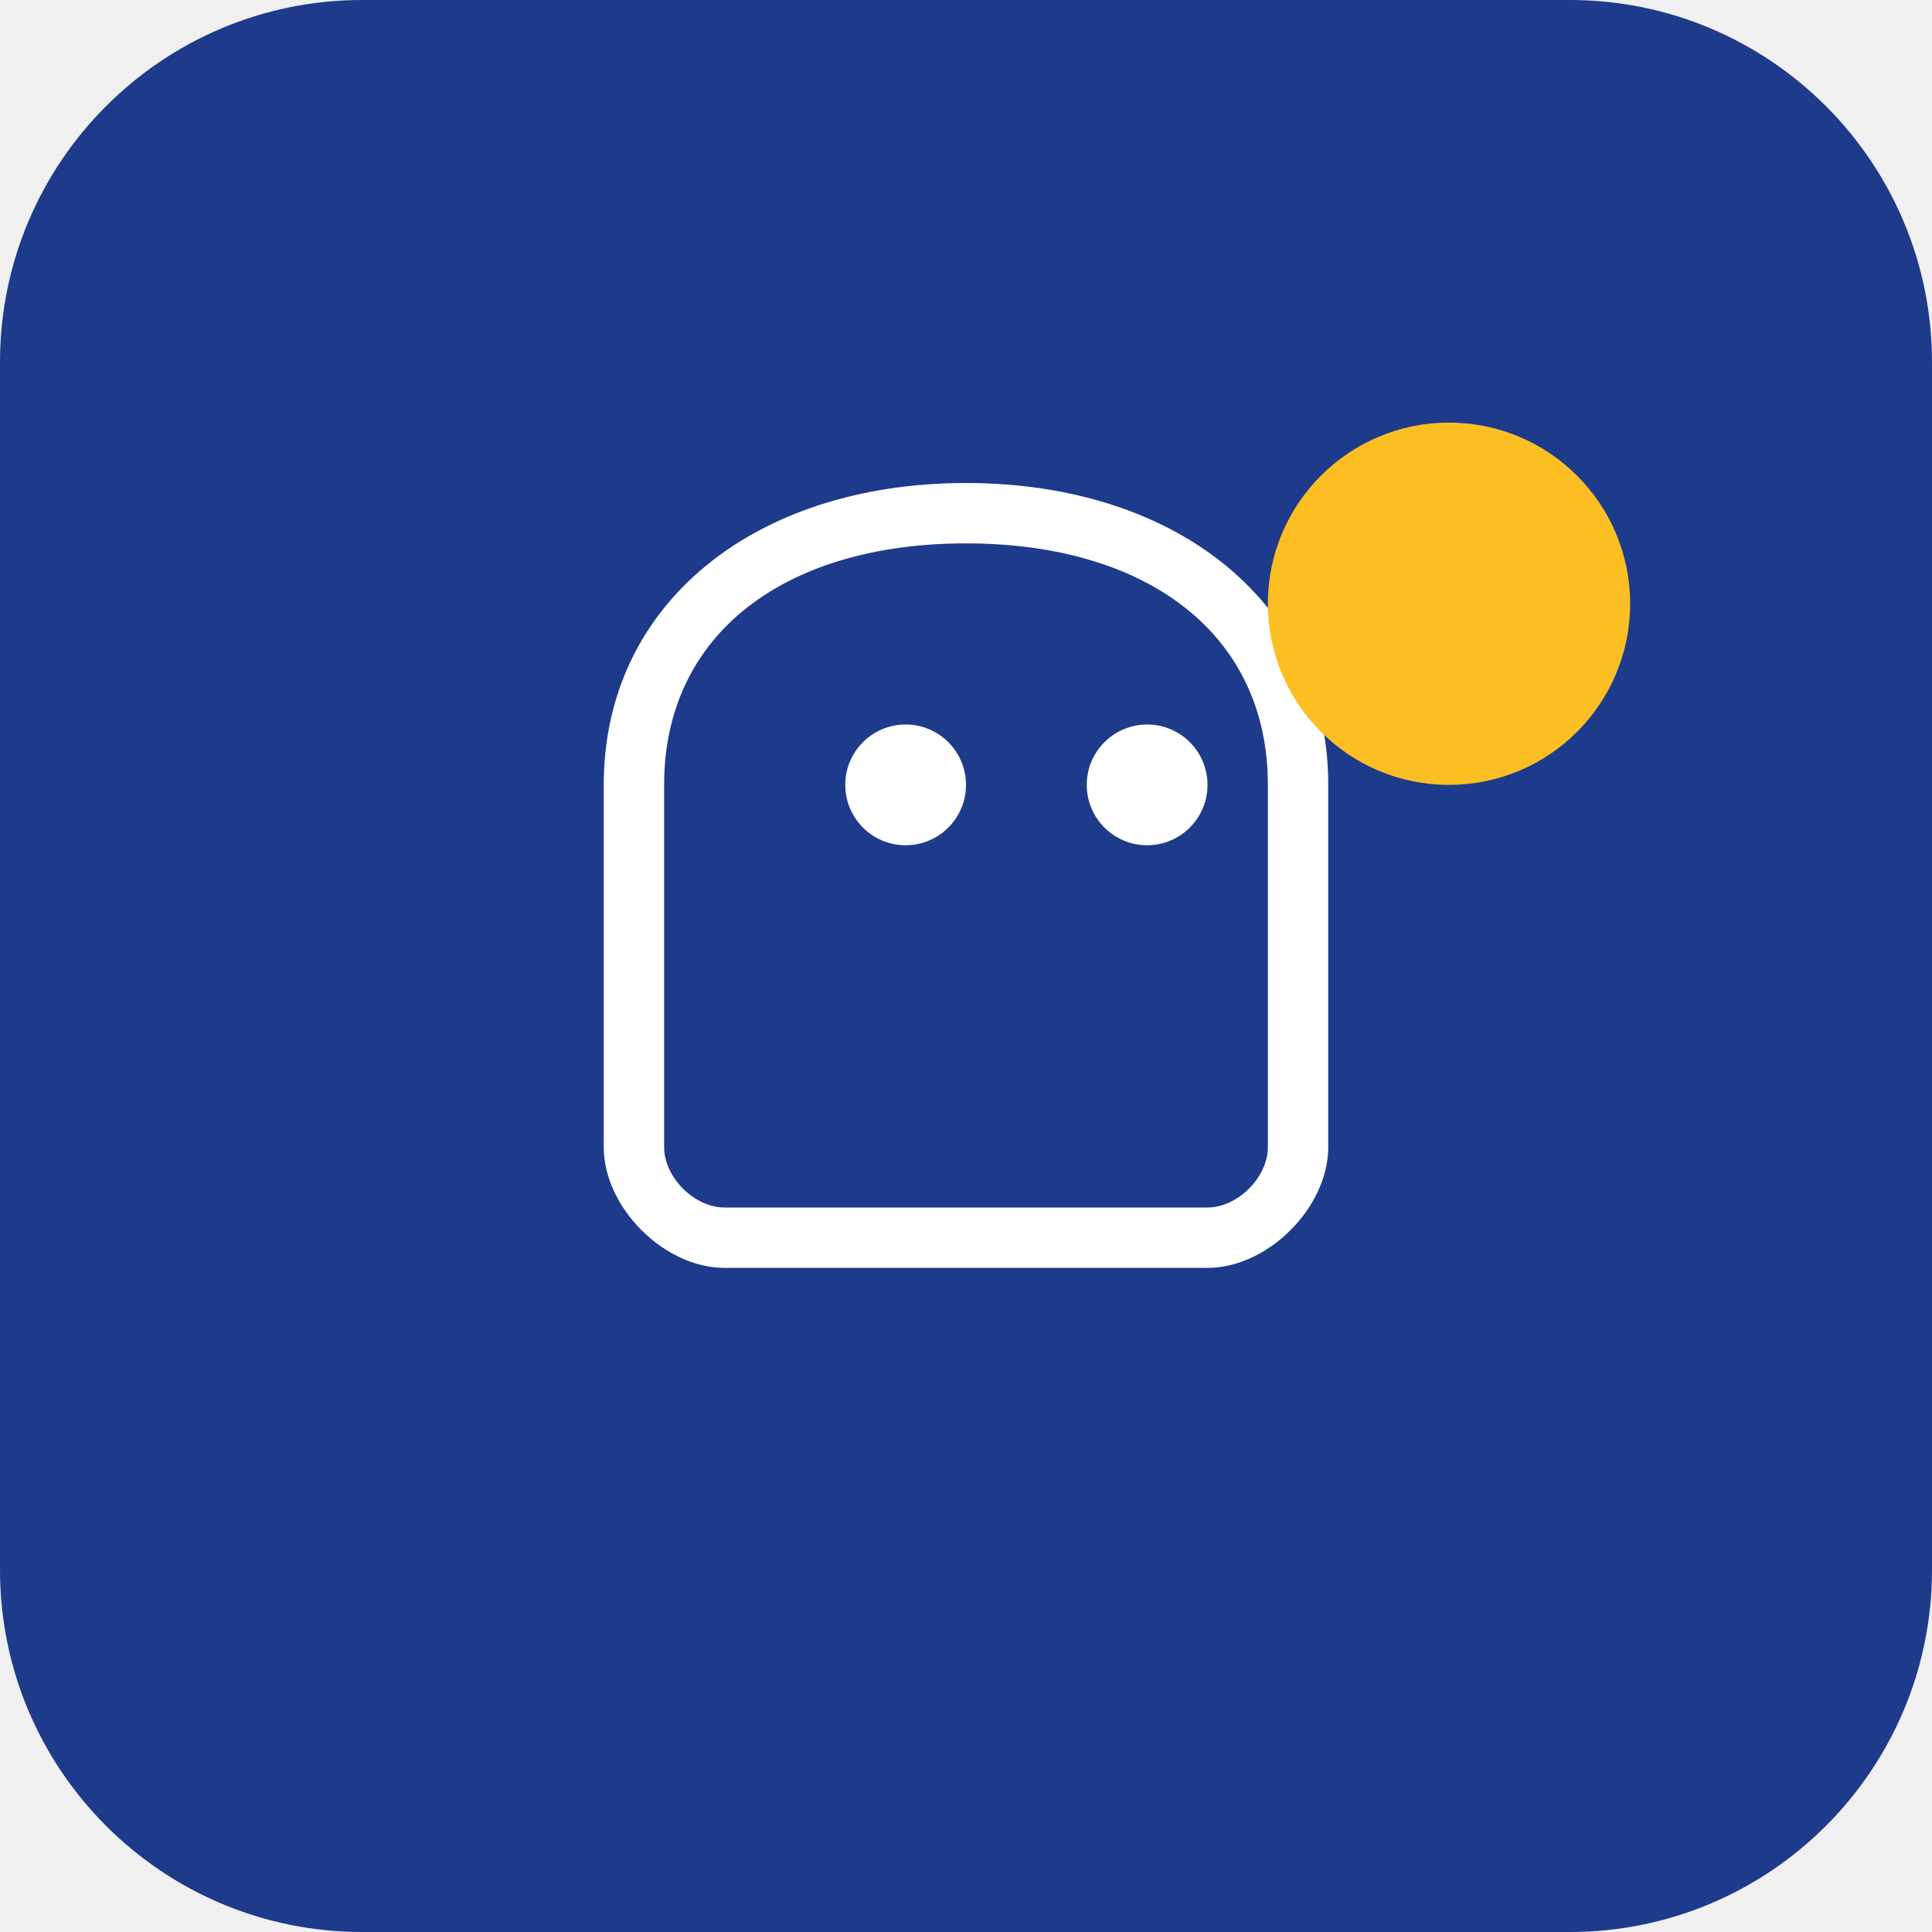
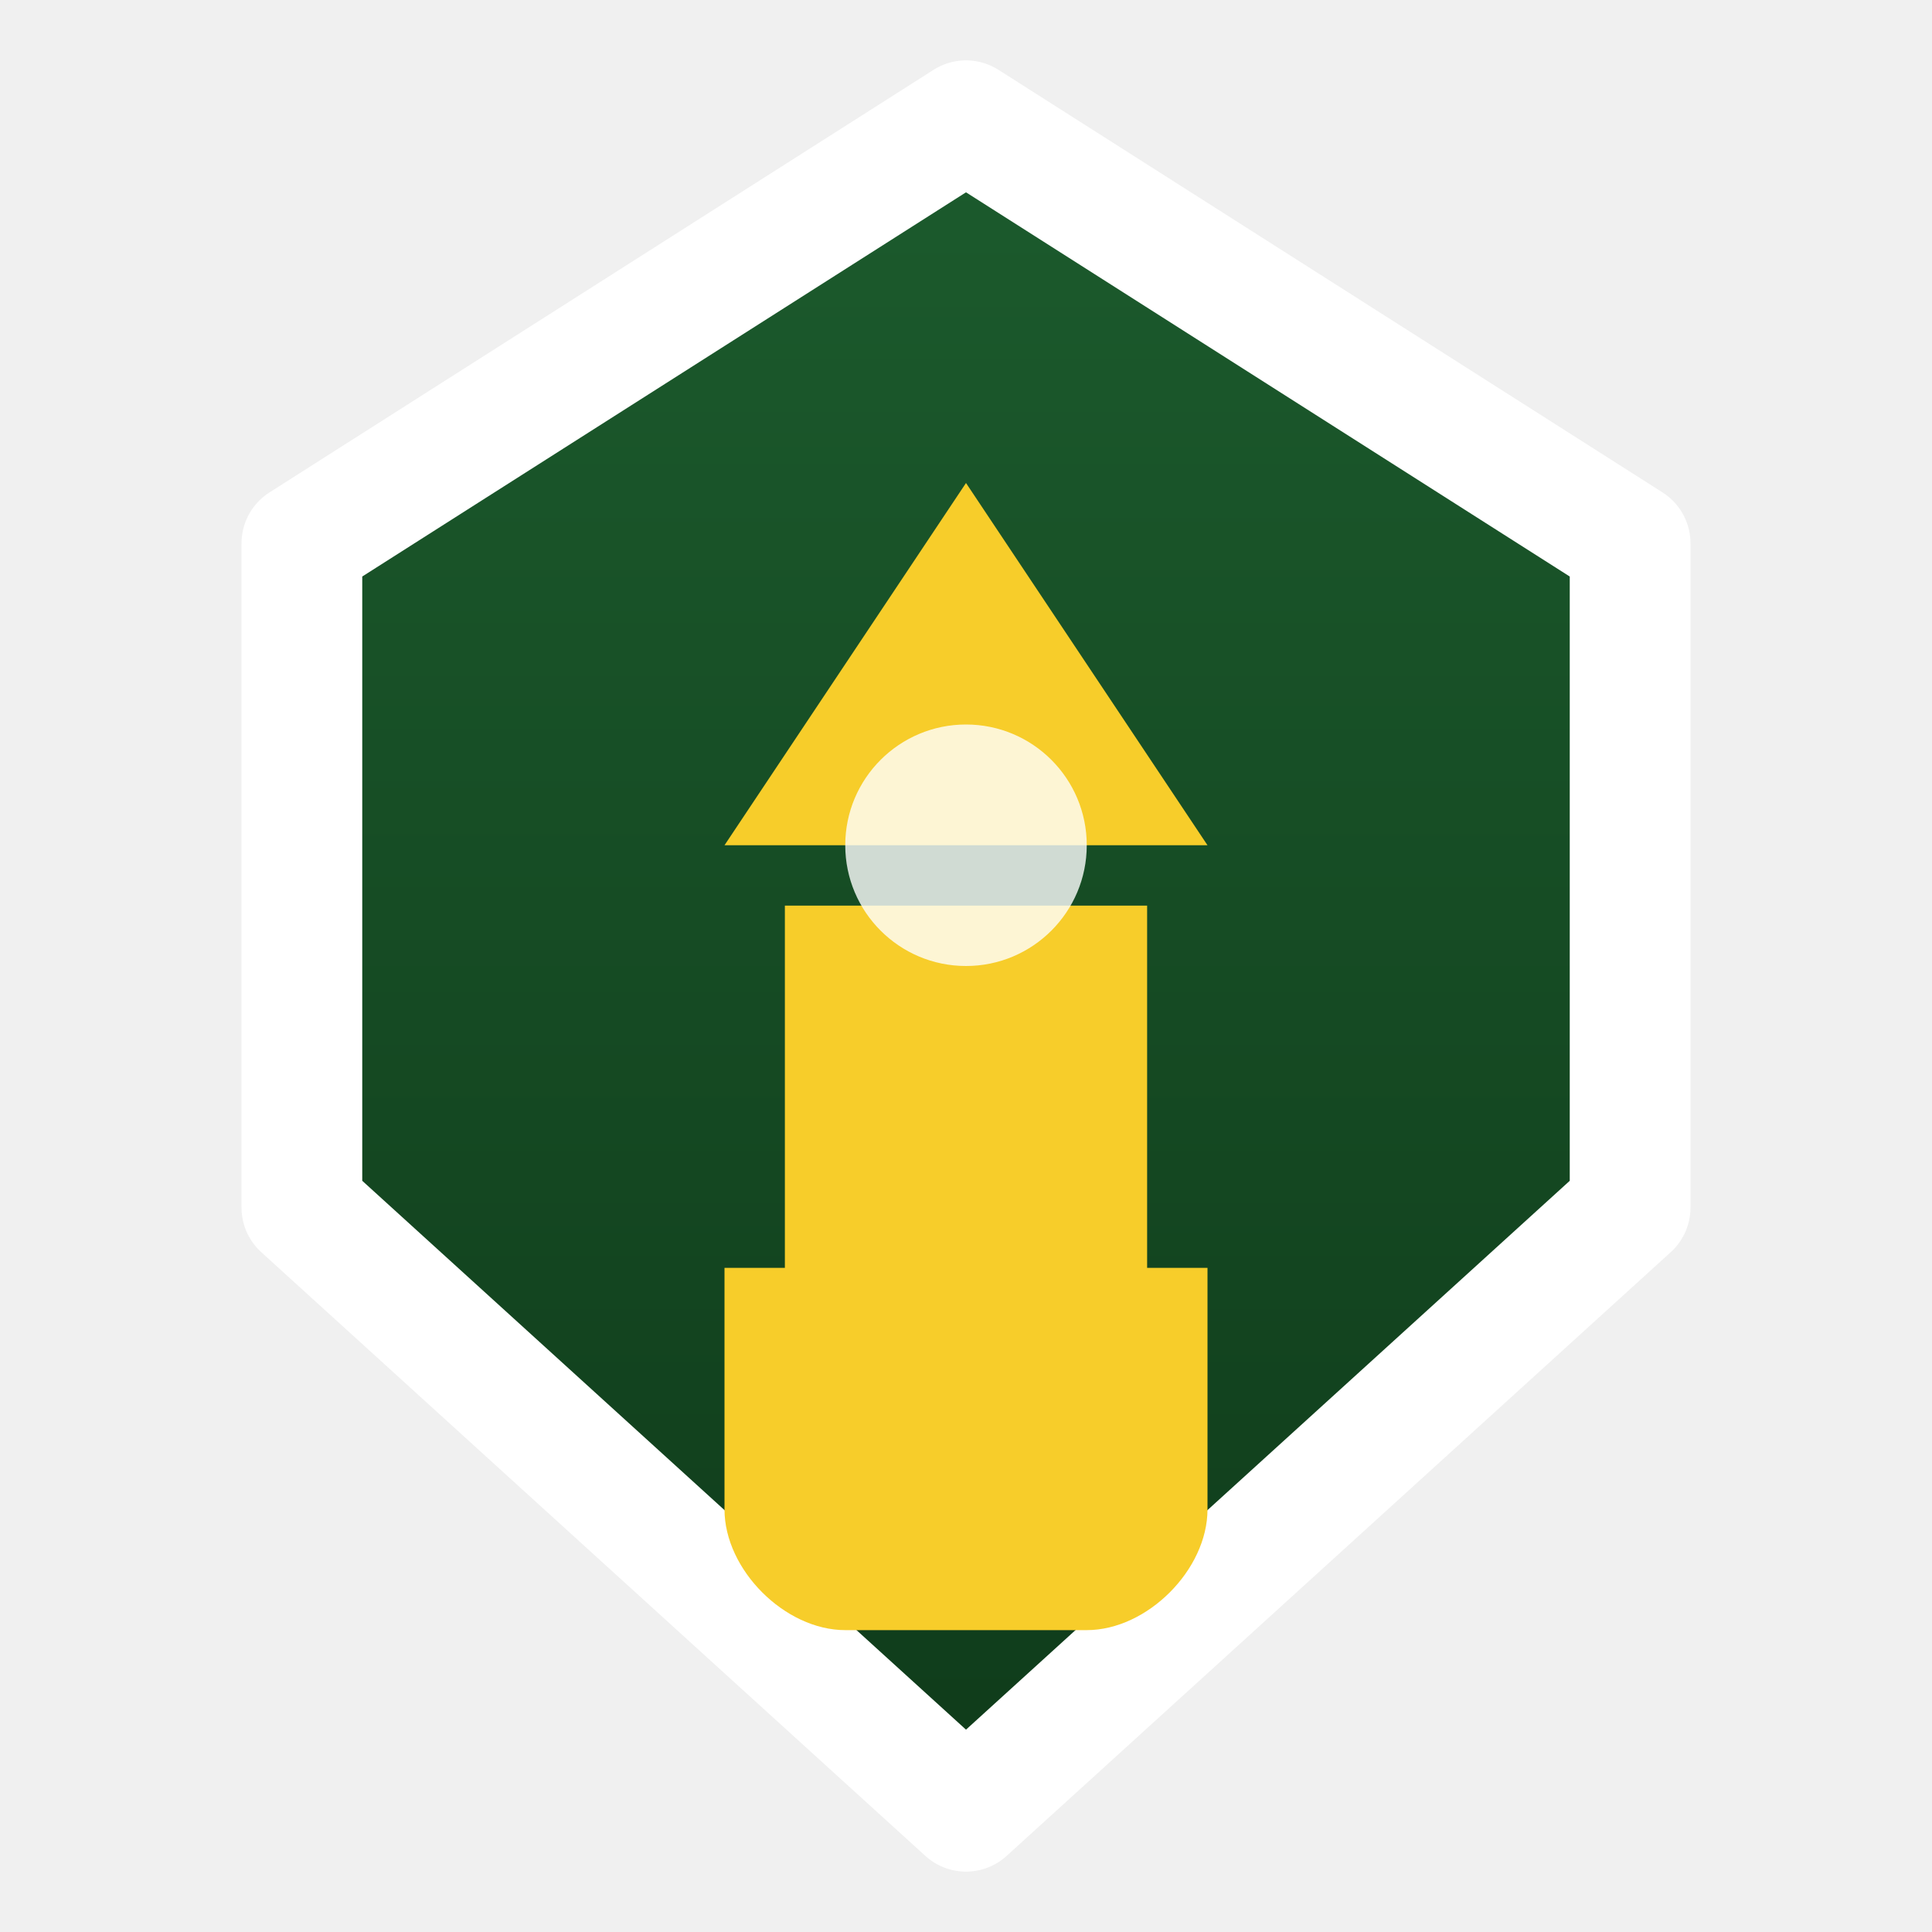
<svg xmlns="http://www.w3.org/2000/svg" viewBox="0 0 64 64">
-   <rect width="64" height="64" rx="12" fill="#1e3a8a" />
-   <path d="M32 16c-7 0-12 4-12 10v12c0 2 2 4 4 4h16c2 0 4-2 4-4V26c0-6-5-10-12-10zm0 2c6 0 10 3 10 8v12c0 1-1 2-2 2H24c-1 0-2-1-2-2V26c0-5 4-8 10-8zm-2 6a2 2 0 100 4 2 2 0 000-4zm8 0a2 2 0 100 4 2 2 0 000-4z" fill="#fff" />
-   <circle cx="48" cy="20" r="6" fill="#fbbf24" />
+   <defs>
+     <linearGradient id="g" x1="0" y1="0" x2="0" y2="1">
+       <stop offset="0%" stop-color="#1c5b2d" />
+       <stop offset="100%" stop-color="#0f3b1a" />
+     </linearGradient>
+   </defs>
+   <path d="M32 4 L10 18 L10 40 L32 60 L54 40 L54 18 Z" fill="url(#g)" stroke="#fff" stroke-width="4" stroke-linejoin="round" />
+   <path d="M32 16 L24 28 H40 Z" fill="#f7cd2a" />
+   <path d="M26 30 L26 42 C26 45 29 48 32 48 C35 48 38 45 38 42 L38 30 Z" fill="#f7cd2a" />
+   <path d="M24 42 L24 50 C24 52 26 54 28 54 H36 C38 54 40 52 40 50 L40 42 Z" fill="#f7cd2a" />
+   <circle cx="32" cy="28" r="4" fill="#fff" opacity="0.8" />
</svg>
